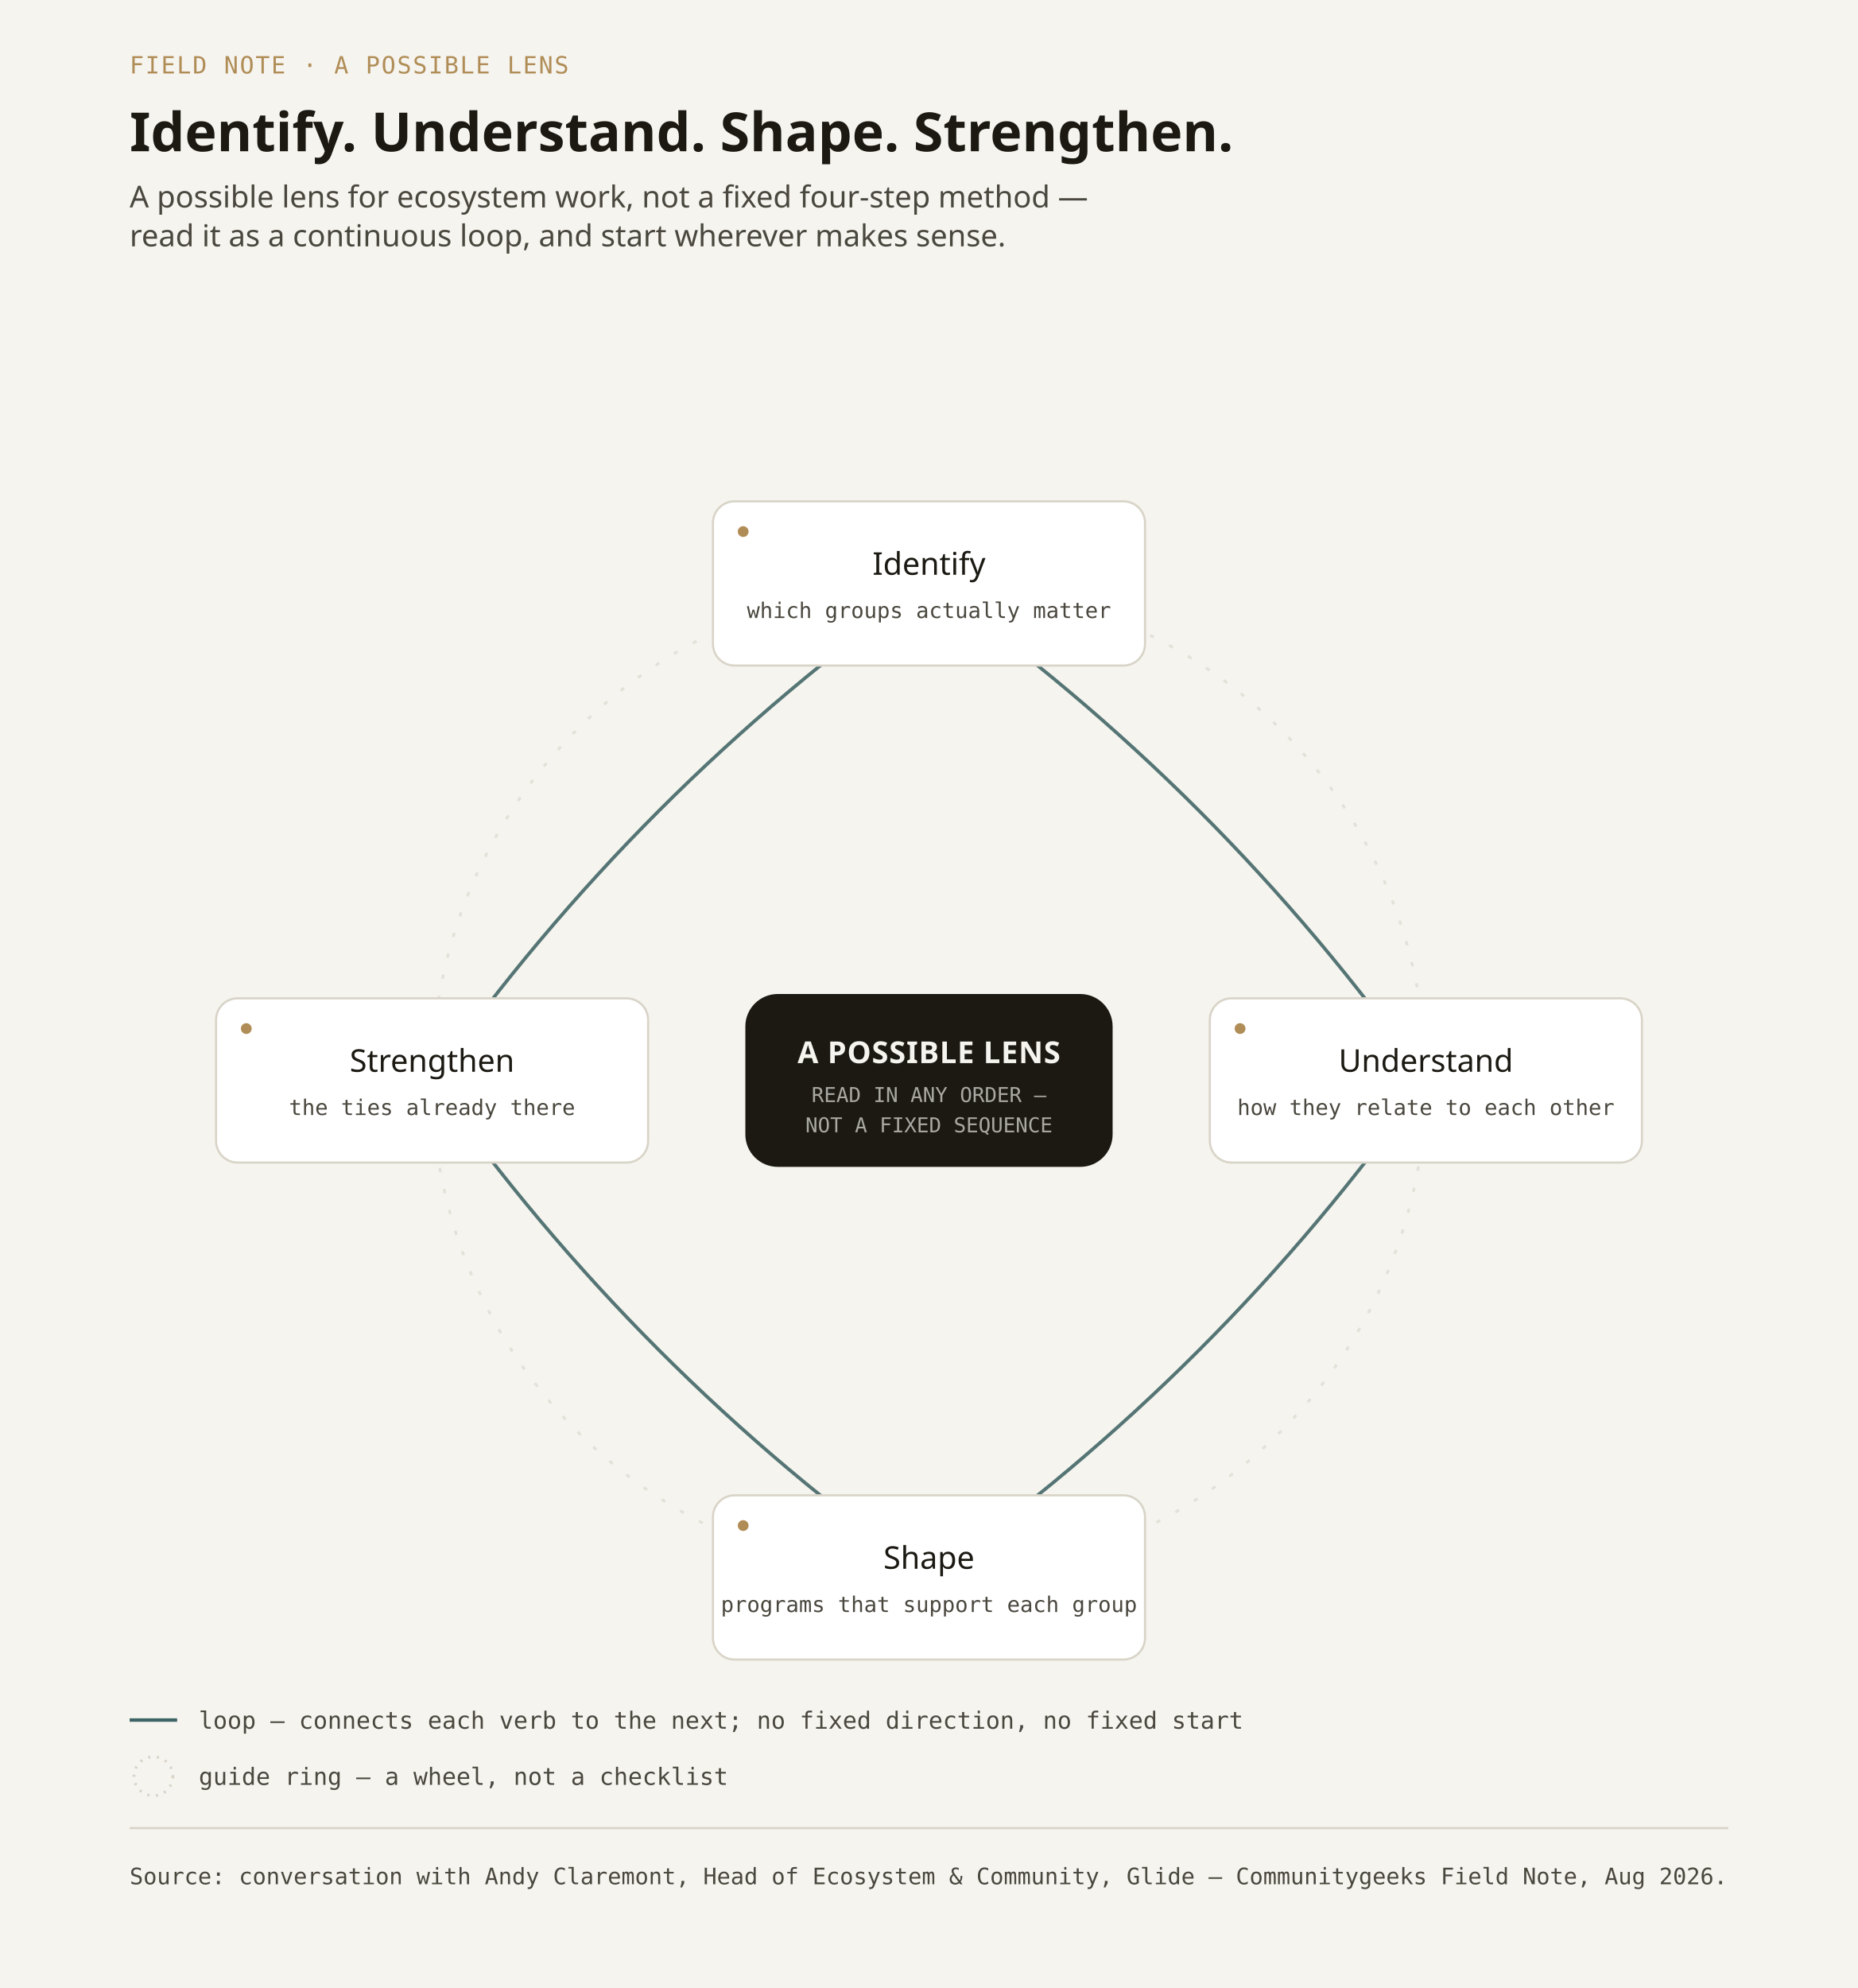
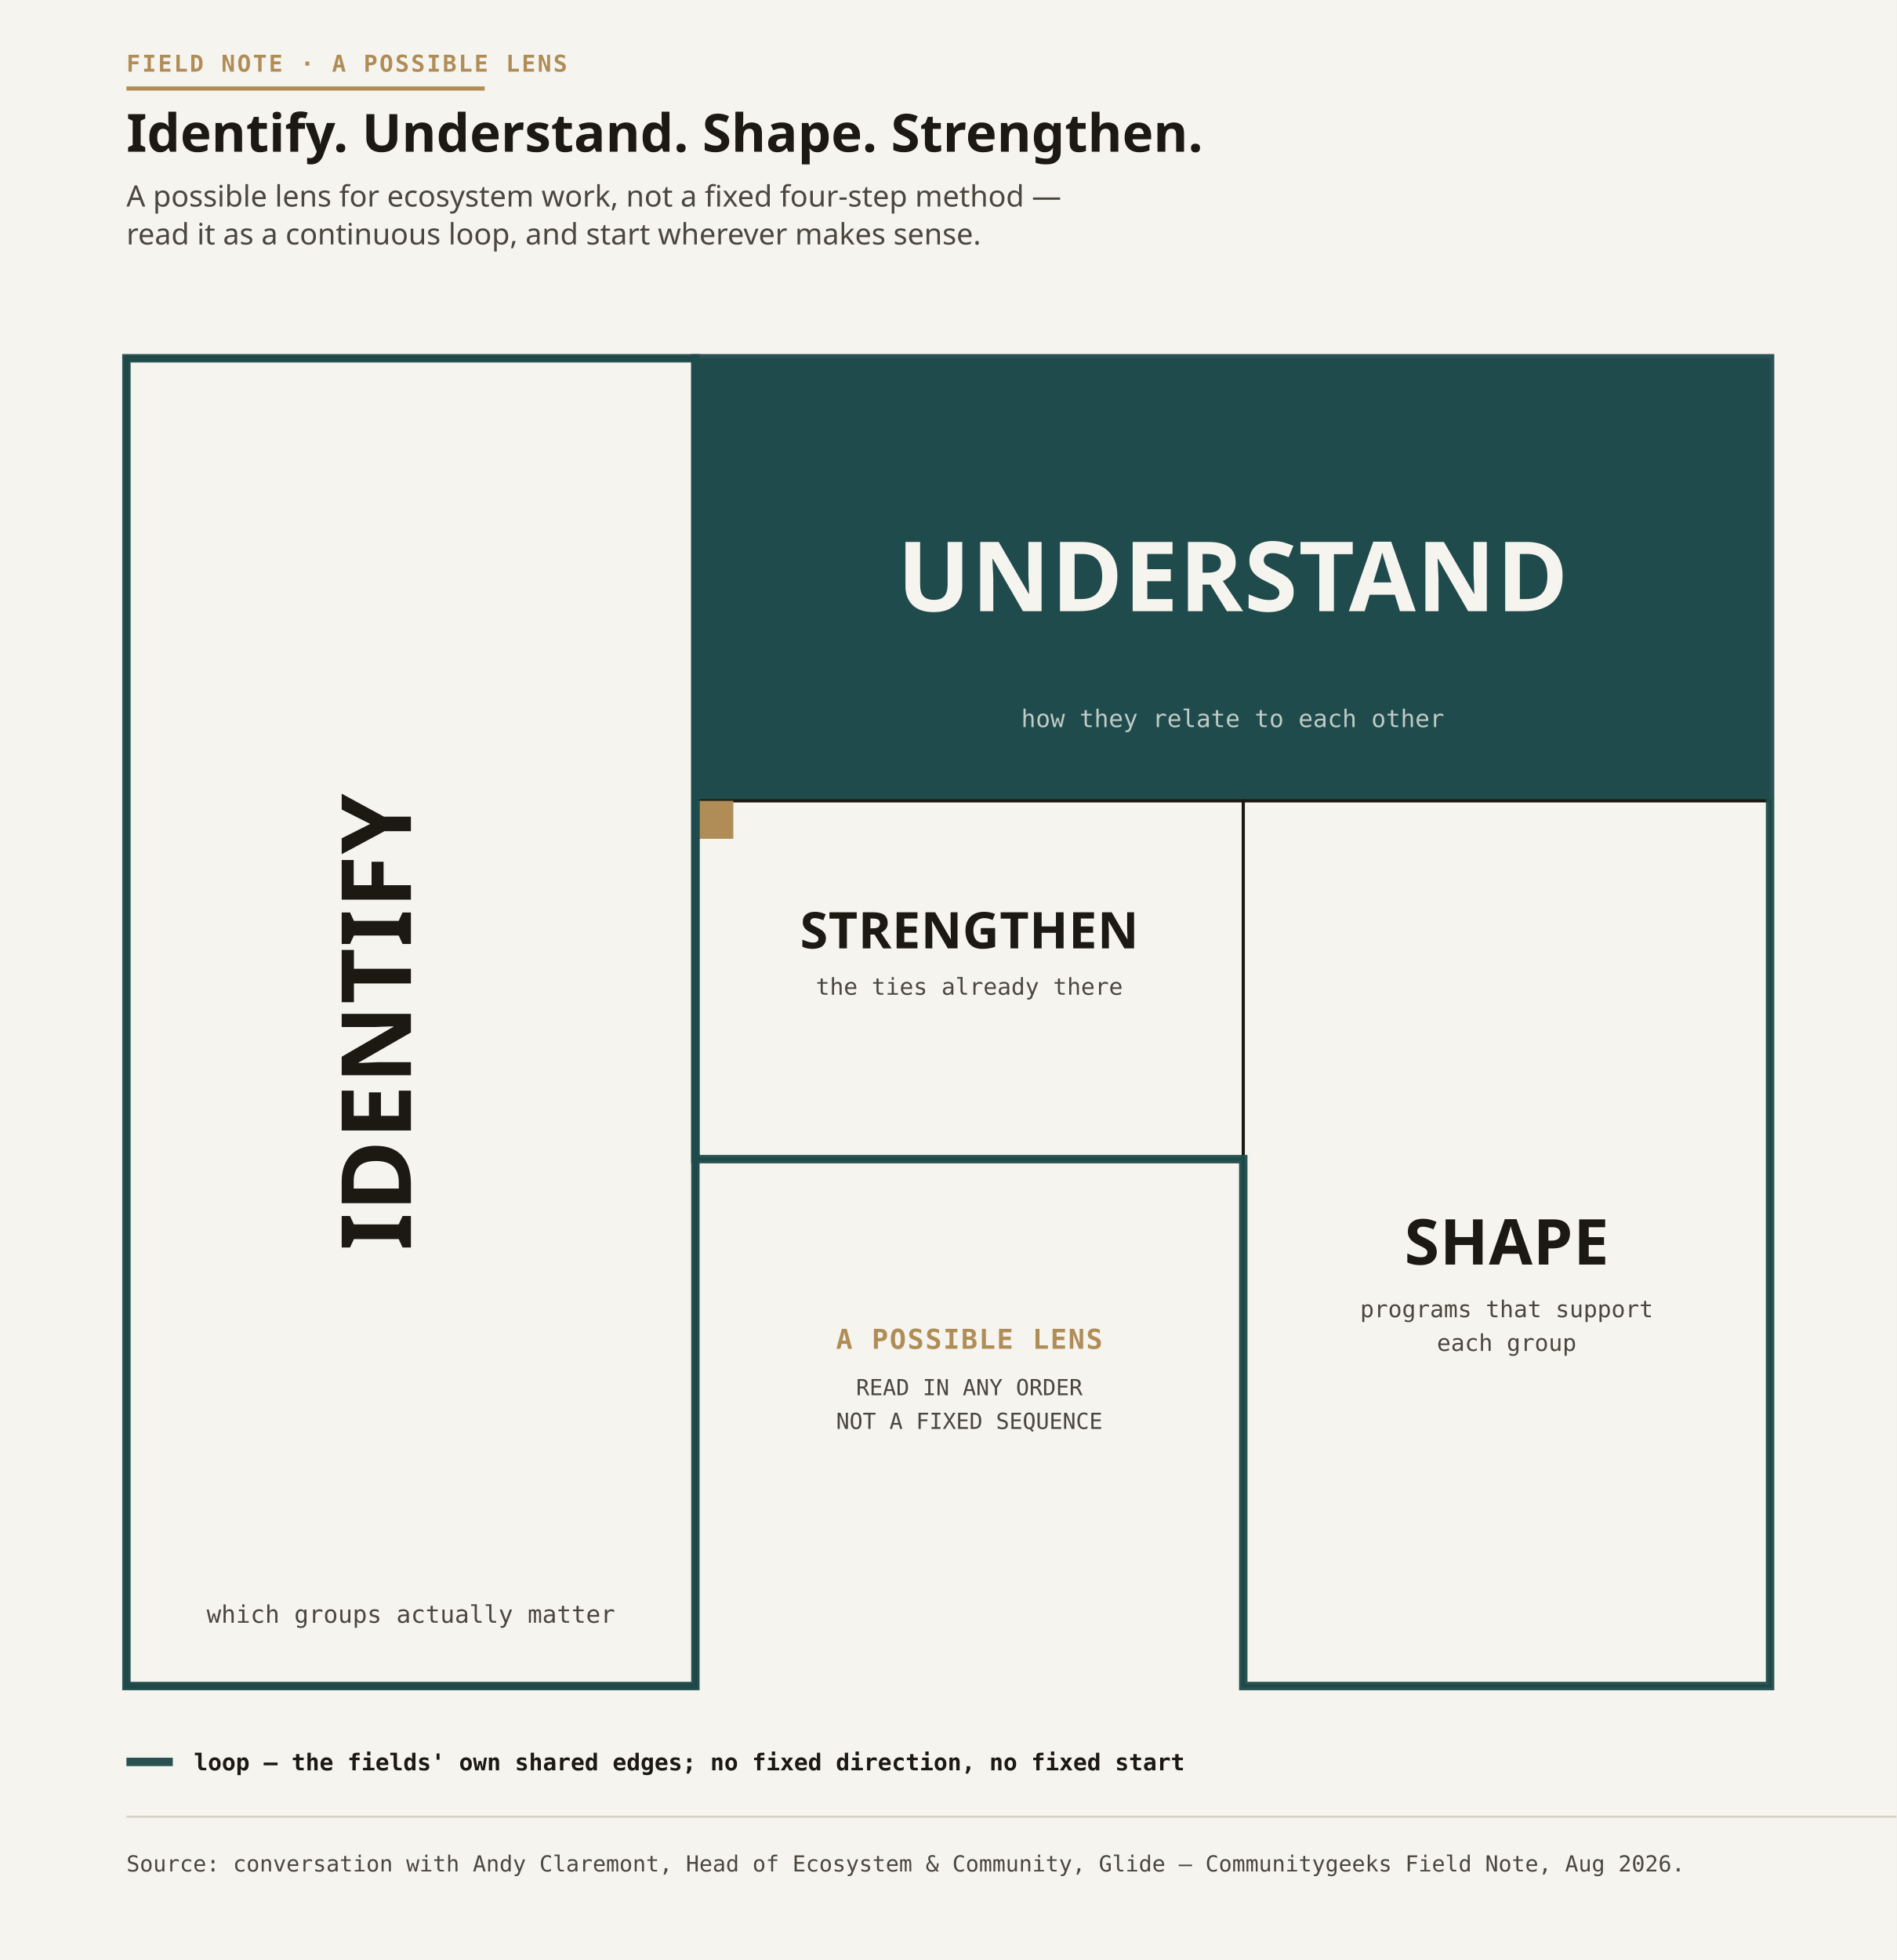
- <svg xmlns="http://www.w3.org/2000/svg" viewBox="0 0 860 920" role="img" font-family="Archivo, sans-serif" aria-label="Diagram: a continuous loop of four verbs — Identify, Understand, Shape, Strengthen — arranged in a ring with no fixed start point, framed as a possible lens for ecosystem work rather than a fixed method. Source: conversation with Andy Claremont, Head of Ecosystem and Community, Glide.">
-   <rect x="0" y="0" width="860" height="920" fill="#F6F4EF" />
-   <text x="60" y="34" font-family="'IBM Plex Mono', monospace" font-size="11" letter-spacing="0.06em" fill="#B08D57">FIELD NOTE · A POSSIBLE LENS</text>
-   <text x="60" y="70" font-family="Archivo, sans-serif" font-weight="600" font-size="25" fill="#1B1912">Identify. Understand. Shape. Strengthen.</text>
-   <text x="60" y="96" font-size="14" fill="#4A473E">A possible lens for ecosystem work, not a fixed four-step method —</text>
-   <text x="60" y="114" font-size="14" fill="#4A473E">read it as a continuous loop, and start wherever makes sense.</text>
-   <circle cx="430" cy="500" r="230" fill="none" stroke="#D9D4C8" stroke-width="1.3" stroke-dasharray="2 8" opacity="0.6" />
-   <path d="M430,270 Q564.8,365.2 660,500" fill="none" stroke="#1F4B4C" stroke-width="1.6" opacity="0.75" />
-   <path d="M660,500 Q564.8,634.8 430,730" fill="none" stroke="#1F4B4C" stroke-width="1.6" opacity="0.75" />
-   <path d="M430,730 Q295.2,634.8 200,500" fill="none" stroke="#1F4B4C" stroke-width="1.6" opacity="0.75" />
-   <path d="M200,500 Q295.2,365.2 430,270" fill="none" stroke="#1F4B4C" stroke-width="1.6" opacity="0.75" />
-   <circle cx="430" cy="270" r="3" fill="#1F4B4C" />
-   <circle cx="660" cy="500" r="3" fill="#1F4B4C" />
-   <circle cx="430" cy="730" r="3" fill="#1F4B4C" />
-   <circle cx="200" cy="500" r="3" fill="#1F4B4C" />
-   <rect x="345" y="460" width="170" height="80" rx="15" fill="#1B1912" />
-   <text x="430" y="492" text-anchor="middle" font-family="Archivo, sans-serif" font-weight="600" font-size="14" letter-spacing="0.02em" fill="#F6F4EF">A POSSIBLE LENS</text>
-   <text x="430" y="510" text-anchor="middle" font-family="'IBM Plex Mono', monospace" font-size="9.5" fill="#F6F4EF" opacity="0.65">READ IN ANY ORDER —</text>
-   <text x="430" y="524" text-anchor="middle" font-family="'IBM Plex Mono', monospace" font-size="9.5" fill="#F6F4EF" opacity="0.65">NOT A FIXED SEQUENCE</text>
-   <rect x="330" y="232" width="200" height="76" rx="10" fill="#FFFFFF" stroke="#D9D4C8" stroke-width="1" />
-   <circle cx="344" cy="246" r="2.5" fill="#B08D57" />
-   <text x="430" y="266" text-anchor="middle" font-weight="500" font-size="14.5" fill="#1B1912">Identify</text>
-   <text x="430" y="286" text-anchor="middle" font-family="'IBM Plex Mono', monospace" font-size="10" fill="#4A473E">which groups actually matter</text>
-   <rect x="560" y="462" width="200" height="76" rx="10" fill="#FFFFFF" stroke="#D9D4C8" stroke-width="1" />
-   <circle cx="574" cy="476" r="2.5" fill="#B08D57" />
-   <text x="660" y="496" text-anchor="middle" font-weight="500" font-size="14.5" fill="#1B1912">Understand</text>
-   <text x="660" y="516" text-anchor="middle" font-family="'IBM Plex Mono', monospace" font-size="10" fill="#4A473E">how they relate to each other</text>
-   <rect x="330" y="692" width="200" height="76" rx="10" fill="#FFFFFF" stroke="#D9D4C8" stroke-width="1" />
-   <circle cx="344" cy="706" r="2.5" fill="#B08D57" />
-   <text x="430" y="726" text-anchor="middle" font-weight="500" font-size="14.5" fill="#1B1912">Shape</text>
-   <text x="430" y="746" text-anchor="middle" font-family="'IBM Plex Mono', monospace" font-size="10" fill="#4A473E">programs that support each group</text>
-   <rect x="100" y="462" width="200" height="76" rx="10" fill="#FFFFFF" stroke="#D9D4C8" stroke-width="1" />
-   <circle cx="114" cy="476" r="2.5" fill="#B08D57" />
-   <text x="200" y="496" text-anchor="middle" font-weight="500" font-size="14.5" fill="#1B1912">Strengthen</text>
-   <text x="200" y="516" text-anchor="middle" font-family="'IBM Plex Mono', monospace" font-size="10" fill="#4A473E">the ties already there</text>
-   <line x1="60" y1="796" x2="82" y2="796" stroke="#1F4B4C" stroke-width="1.6" opacity="0.85" />
-   <text x="92" y="800" font-family="'IBM Plex Mono', monospace" font-size="11" fill="#4A473E">loop — connects each verb to the next; no fixed direction, no fixed start</text>
-   <circle cx="71" cy="822" r="9" fill="none" stroke="#D9D4C8" stroke-width="1.3" stroke-dasharray="1 3" />
-   <text x="92" y="826" font-family="'IBM Plex Mono', monospace" font-size="11" fill="#4A473E">guide ring — a wheel, not a checklist</text>
-   <line x1="60" y1="846" x2="800" y2="846" stroke="#D9D4C8" stroke-width="1" />
-   <text x="60" y="872" font-family="'IBM Plex Mono', monospace" font-size="10.5" fill="#4A473E">Source: conversation with Andy Claremont, Head of Ecosystem &amp; Community, Glide — Communitygeeks Field Note, Aug 2026.</text>
+ <svg xmlns="http://www.w3.org/2000/svg" viewBox="0 0 900 930" role="img" font-family="Archivo, sans-serif" aria-label="Diagram: four interlocking fields — Identify, Understand, Shape, Strengthen — whose shared edges form one continuous loop with no privileged start and no fixed direction, framed as a possible lens for ecosystem work rather than a fixed method. Source: conversation with Andy Claremont, Head of Ecosystem and Community, Glide.">
+   <rect x="0" y="0" width="900" height="930" fill="#F6F4EF" />
+   <text x="60" y="34" font-family="'IBM Plex Mono', monospace" font-size="11" font-weight="700" letter-spacing="0.08em" fill="#B08D57">FIELD NOTE · A POSSIBLE LENS</text>
+   <line x1="60" y1="42" x2="230" y2="42" stroke="#B08D57" stroke-width="2" />
+   <text x="60" y="72" font-family="Archivo, sans-serif" font-weight="700" font-size="25" fill="#1B1912">Identify. Understand. Shape. Strengthen.</text>
+   <text x="60" y="98" font-size="14" fill="#4A473E">A possible lens for ecosystem work, not a fixed four-step method —</text>
+   <text x="60" y="116" font-size="14" fill="#4A473E">read it as a continuous loop, and start wherever makes sense.</text>
+   <rect x="60" y="170" width="270" height="630" fill="#F6F4EF" stroke="#1B1912" stroke-width="2.5" />
+   <rect x="330" y="170" width="510" height="210" fill="#1F4B4C" />
+   <rect x="590" y="380" width="250" height="420" fill="#F6F4EF" stroke="#1B1912" stroke-width="1.5" />
+   <rect x="330" y="380" width="260" height="170" fill="#F6F4EF" stroke="#1B1912" stroke-width="1.5" />
+   <rect x="330" y="380" width="18" height="18" fill="#B08D57" />
+   <path d="M330,170 L840,170 L840,800 L590,800 L590,550 L330,550 Z" fill="none" stroke="#1F4B4C" stroke-width="4" opacity="0.95" />
+   <path d="M330,170 L60,170 L60,800 L330,800 Z" fill="none" stroke="#1F4B4C" stroke-width="4" opacity="0.95" />
+   <g transform="rotate(-90 195 485)">
+     <text x="195" y="485" text-anchor="middle" font-weight="800" font-size="46" letter-spacing="0.01em" fill="#1B1912">IDENTIFY</text>
+   </g>
+   <text x="195" y="770" text-anchor="middle" font-family="'IBM Plex Mono', monospace" font-size="11.5" fill="#4A473E">which groups actually matter</text>
+   <text x="585" y="290" text-anchor="middle" font-weight="800" font-size="46" letter-spacing="0.01em" fill="#F6F4EF">UNDERSTAND</text>
+   <text x="585" y="345" text-anchor="middle" font-family="'IBM Plex Mono', monospace" font-size="11.5" fill="#F6F4EF" opacity="0.75">how they relate to each other</text>
+   <text x="715" y="600" text-anchor="middle" font-weight="800" font-size="30" letter-spacing="0.01em" fill="#1B1912">SHAPE</text>
+   <text x="715" y="625" text-anchor="middle" font-family="'IBM Plex Mono', monospace" font-size="11" fill="#4A473E">programs that support</text>
+   <text x="715" y="641" text-anchor="middle" font-family="'IBM Plex Mono', monospace" font-size="11" fill="#4A473E">each group</text>
+   <text x="460" y="450" text-anchor="middle" font-weight="800" font-size="24" letter-spacing="0.01em" fill="#1B1912">STRENGTHEN</text>
+   <text x="460" y="472" text-anchor="middle" font-family="'IBM Plex Mono', monospace" font-size="11" fill="#4A473E">the ties already there</text>
+   <text x="460" y="640" text-anchor="middle" font-family="'IBM Plex Mono', monospace" font-size="13" font-weight="700" letter-spacing="0.05em" fill="#B08D57">A POSSIBLE LENS</text>
+   <text x="460" y="662" text-anchor="middle" font-family="'IBM Plex Mono', monospace" font-size="10.5" fill="#4A473E">READ IN ANY ORDER</text>
+   <text x="460" y="678" text-anchor="middle" font-family="'IBM Plex Mono', monospace" font-size="10.5" fill="#4A473E">NOT A FIXED SEQUENCE</text>
+   <line x1="60" y1="836" x2="82" y2="836" stroke="#1F4B4C" stroke-width="4" opacity="0.95" />
+   <text x="92" y="840" font-family="'IBM Plex Mono', monospace" font-size="11" font-weight="600" fill="#1B1912">loop — the fields' own shared edges; no fixed direction, no fixed start</text>
+   <line x1="60" y1="862" x2="900" y2="862" stroke="#D9D4C8" stroke-width="1" />
+   <text x="60" y="888" font-family="'IBM Plex Mono', monospace" font-size="10.5" fill="#4A473E">Source: conversation with Andy Claremont, Head of Ecosystem &amp; Community, Glide — Communitygeeks Field Note, Aug 2026.</text>
</svg>
